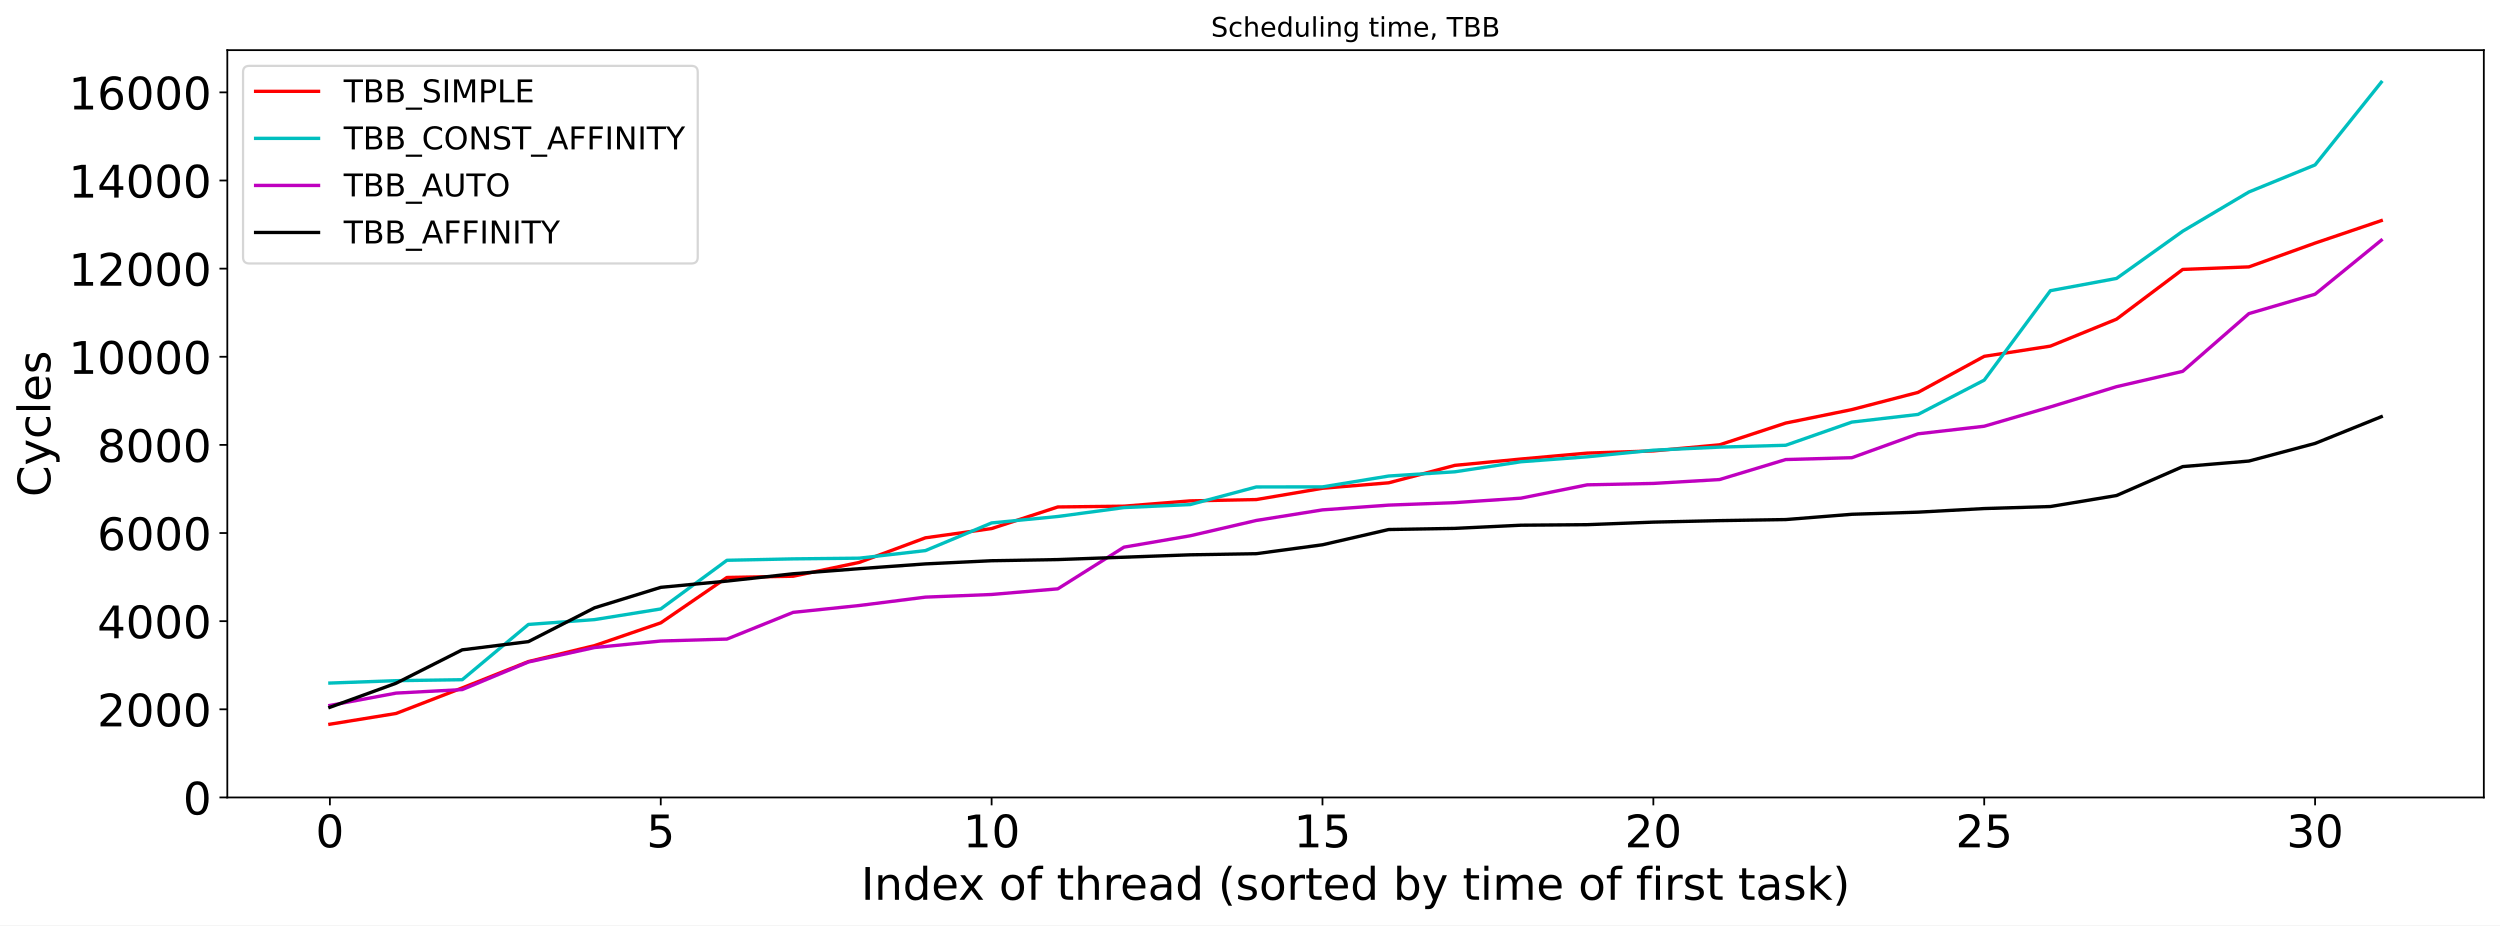
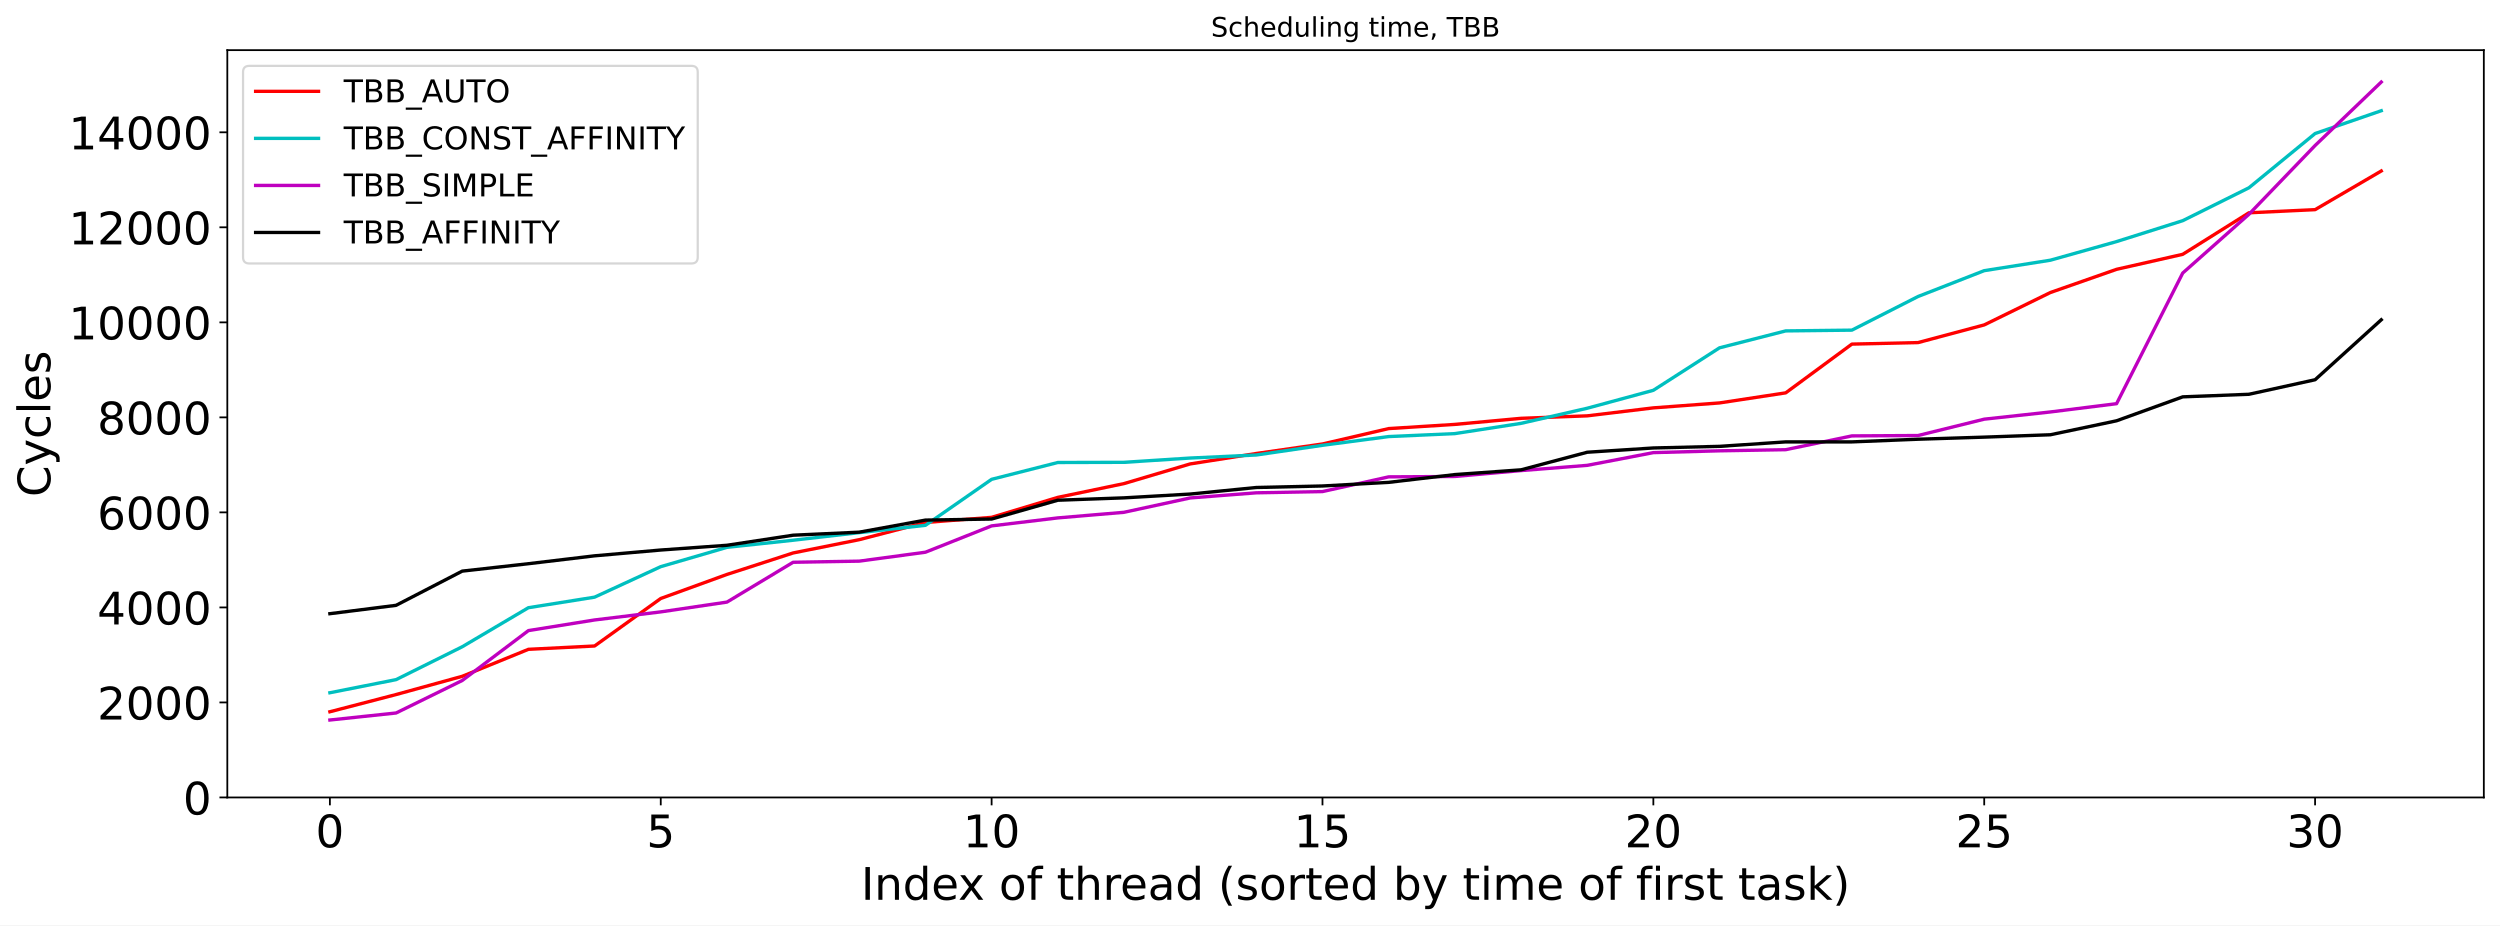
<svg xmlns="http://www.w3.org/2000/svg" xmlns:xlink="http://www.w3.org/1999/xlink" width="1112.781pt" height="411.871pt" viewBox="0 0 1112.781 411.871" version="1.1">
  <defs>
    <style type="text/css">*{stroke-linejoin: round; stroke-linecap: butt}</style>
  </defs>
  <g id="figure_1">
    <g id="patch_1">
      <path d="M 0 411.871  L 1112.781 411.871  L 1112.781 0  L 0 0  z " style="fill: #ffffff" />
    </g>
    <g id="axes_1">
      <g id="patch_2">
        <path d="M 101.181 354.958  L 1105.581 354.958  L 1105.581 22.318  L 101.181 22.318  z " style="fill: #ffffff" />
      </g>
      <g id="matplotlib.axis_1">
        <g id="xtick_1">
          <g id="line2d_1">
            <defs>
-               <path id="mc4526e68dd" d="M 0 0  L 0 3.5  " style="stroke: #000000; stroke-width: 0.8" />
-             </defs>
-             <g>
-               <use xlink:href="#mc4526e68dd" x="146.836" y="354.958" style="stroke: #000000; stroke-width: 0.8" />
+               <path id="m2d3938829d" d="M 0 0  L 0 3.5  " style="stroke: #000000; stroke-width: 0.8" />
+             </defs>
+             <g>
+               <use xlink:href="#m2d3938829d" x="146.836" y="354.958" style="stroke: #000000; stroke-width: 0.8" />
            </g>
          </g>
          <g id="text_1">
            <g transform="translate(140.4733 377.155) scale(0.2 -0.2)">
              <defs>
                <path id="DejaVuSans-30" d="M 2034 4250  Q 1547 4250 1301 3770  Q 1056 3291 1056 2328  Q 1056 1369 1301 889  Q 1547 409 2034 409  Q 2525 409 2770 889  Q 3016 1369 3016 2328  Q 3016 3291 2770 3770  Q 2525 4250 2034 4250  z M 2034 4750  Q 2819 4750 3233 4129  Q 3647 3509 3647 2328  Q 3647 1150 3233 529  Q 2819 -91 2034 -91  Q 1250 -91 836 529  Q 422 1150 422 2328  Q 422 3509 836 4129  Q 1250 4750 2034 4750  z " transform="scale(0.015625)" />
              </defs>
              <use xlink:href="#DejaVuSans-30" />
            </g>
          </g>
        </g>
        <g id="xtick_2">
          <g id="line2d_2">
            <g>
-               <use xlink:href="#mc4526e68dd" x="294.109" y="354.958" style="stroke: #000000; stroke-width: 0.8" />
+               <use xlink:href="#m2d3938829d" x="294.109" y="354.958" style="stroke: #000000; stroke-width: 0.8" />
            </g>
          </g>
          <g id="text_2">
            <g transform="translate(287.746 377.155) scale(0.2 -0.2)">
              <defs>
                <path id="DejaVuSans-35" d="M 691 4666  L 3169 4666  L 3169 4134  L 1269 4134  L 1269 2991  Q 1406 3038 1543 3061  Q 1681 3084 1819 3084  Q 2600 3084 3056 2656  Q 3513 2228 3513 1497  Q 3513 744 3044 326  Q 2575 -91 1722 -91  Q 1428 -91 1123 -41  Q 819 9 494 109  L 494 744  Q 775 591 1075 516  Q 1375 441 1709 441  Q 2250 441 2565 725  Q 2881 1009 2881 1497  Q 2881 1984 2565 2268  Q 2250 2553 1709 2553  Q 1456 2553 1204 2497  Q 953 2441 691 2322  L 691 4666  z " transform="scale(0.015625)" />
              </defs>
              <use xlink:href="#DejaVuSans-35" />
            </g>
          </g>
        </g>
        <g id="xtick_3">
          <g id="line2d_3">
            <g>
-               <use xlink:href="#mc4526e68dd" x="441.381" y="354.958" style="stroke: #000000; stroke-width: 0.8" />
+               <use xlink:href="#m2d3938829d" x="441.381" y="354.958" style="stroke: #000000; stroke-width: 0.8" />
            </g>
          </g>
          <g id="text_3">
            <g transform="translate(428.6562 377.155) scale(0.2 -0.2)">
              <defs>
                <path id="DejaVuSans-31" d="M 794 531  L 1825 531  L 1825 4091  L 703 3866  L 703 4441  L 1819 4666  L 2450 4666  L 2450 531  L 3481 531  L 3481 0  L 794 0  L 794 531  z " transform="scale(0.015625)" />
              </defs>
              <use xlink:href="#DejaVuSans-31" />
              <use xlink:href="#DejaVuSans-30" x="63.623" />
            </g>
          </g>
        </g>
        <g id="xtick_4">
          <g id="line2d_4">
            <g>
-               <use xlink:href="#mc4526e68dd" x="588.654" y="354.958" style="stroke: #000000; stroke-width: 0.8" />
+               <use xlink:href="#m2d3938829d" x="588.654" y="354.958" style="stroke: #000000; stroke-width: 0.8" />
            </g>
          </g>
          <g id="text_4">
            <g transform="translate(575.929 377.155) scale(0.2 -0.2)">
              <use xlink:href="#DejaVuSans-31" />
              <use xlink:href="#DejaVuSans-35" x="63.623" />
            </g>
          </g>
        </g>
        <g id="xtick_5">
          <g id="line2d_5">
            <g>
-               <use xlink:href="#mc4526e68dd" x="735.927" y="354.958" style="stroke: #000000; stroke-width: 0.8" />
+               <use xlink:href="#m2d3938829d" x="735.927" y="354.958" style="stroke: #000000; stroke-width: 0.8" />
            </g>
          </g>
          <g id="text_5">
            <g transform="translate(723.2017 377.155) scale(0.2 -0.2)">
              <defs>
                <path id="DejaVuSans-32" d="M 1228 531  L 3431 531  L 3431 0  L 469 0  L 469 531  Q 828 903 1448 1529  Q 2069 2156 2228 2338  Q 2531 2678 2651 2914  Q 2772 3150 2772 3378  Q 2772 3750 2511 3984  Q 2250 4219 1831 4219  Q 1534 4219 1204 4116  Q 875 4013 500 3803  L 500 4441  Q 881 4594 1212 4672  Q 1544 4750 1819 4750  Q 2544 4750 2975 4387  Q 3406 4025 3406 3419  Q 3406 3131 3298 2873  Q 3191 2616 2906 2266  Q 2828 2175 2409 1742  Q 1991 1309 1228 531  z " transform="scale(0.015625)" />
              </defs>
              <use xlink:href="#DejaVuSans-32" />
              <use xlink:href="#DejaVuSans-30" x="63.623" />
            </g>
          </g>
        </g>
        <g id="xtick_6">
          <g id="line2d_6">
            <g>
-               <use xlink:href="#mc4526e68dd" x="883.199" y="354.958" style="stroke: #000000; stroke-width: 0.8" />
+               <use xlink:href="#m2d3938829d" x="883.199" y="354.958" style="stroke: #000000; stroke-width: 0.8" />
            </g>
          </g>
          <g id="text_6">
            <g transform="translate(870.4744 377.155) scale(0.2 -0.2)">
              <use xlink:href="#DejaVuSans-32" />
              <use xlink:href="#DejaVuSans-35" x="63.623" />
            </g>
          </g>
        </g>
        <g id="xtick_7">
          <g id="line2d_7">
            <g>
-               <use xlink:href="#mc4526e68dd" x="1030.472" y="354.958" style="stroke: #000000; stroke-width: 0.8" />
+               <use xlink:href="#m2d3938829d" x="1030.472" y="354.958" style="stroke: #000000; stroke-width: 0.8" />
            </g>
          </g>
          <g id="text_7">
            <g transform="translate(1017.747 377.155) scale(0.2 -0.2)">
              <defs>
                <path id="DejaVuSans-33" d="M 2597 2516  Q 3050 2419 3304 2112  Q 3559 1806 3559 1356  Q 3559 666 3084 287  Q 2609 -91 1734 -91  Q 1441 -91 1130 -33  Q 819 25 488 141  L 488 750  Q 750 597 1062 519  Q 1375 441 1716 441  Q 2309 441 2620 675  Q 2931 909 2931 1356  Q 2931 1769 2642 2001  Q 2353 2234 1838 2234  L 1294 2234  L 1294 2753  L 1863 2753  Q 2328 2753 2575 2939  Q 2822 3125 2822 3475  Q 2822 3834 2567 4026  Q 2313 4219 1838 4219  Q 1578 4219 1281 4162  Q 984 4106 628 3988  L 628 4550  Q 988 4650 1302 4700  Q 1616 4750 1894 4750  Q 2613 4750 3031 4423  Q 3450 4097 3450 3541  Q 3450 3153 3228 2886  Q 3006 2619 2597 2516  z " transform="scale(0.015625)" />
              </defs>
              <use xlink:href="#DejaVuSans-33" />
              <use xlink:href="#DejaVuSans-30" x="63.623" />
            </g>
          </g>
        </g>
        <g id="text_8">
          <g transform="translate(383.2609 400.5113) scale(0.2 -0.2)">
            <defs>
              <path id="DejaVuSans-49" d="M 628 4666  L 1259 4666  L 1259 0  L 628 0  L 628 4666  z " transform="scale(0.015625)" />
              <path id="DejaVuSans-6e" d="M 3513 2113  L 3513 0  L 2938 0  L 2938 2094  Q 2938 2591 2744 2837  Q 2550 3084 2163 3084  Q 1697 3084 1428 2787  Q 1159 2491 1159 1978  L 1159 0  L 581 0  L 581 3500  L 1159 3500  L 1159 2956  Q 1366 3272 1645 3428  Q 1925 3584 2291 3584  Q 2894 3584 3203 3211  Q 3513 2838 3513 2113  z " transform="scale(0.015625)" />
              <path id="DejaVuSans-64" d="M 2906 2969  L 2906 4863  L 3481 4863  L 3481 0  L 2906 0  L 2906 525  Q 2725 213 2448 61  Q 2172 -91 1784 -91  Q 1150 -91 751 415  Q 353 922 353 1747  Q 353 2572 751 3078  Q 1150 3584 1784 3584  Q 2172 3584 2448 3432  Q 2725 3281 2906 2969  z M 947 1747  Q 947 1113 1208 752  Q 1469 391 1925 391  Q 2381 391 2643 752  Q 2906 1113 2906 1747  Q 2906 2381 2643 2742  Q 2381 3103 1925 3103  Q 1469 3103 1208 2742  Q 947 2381 947 1747  z " transform="scale(0.015625)" />
              <path id="DejaVuSans-65" d="M 3597 1894  L 3597 1613  L 953 1613  Q 991 1019 1311 708  Q 1631 397 2203 397  Q 2534 397 2845 478  Q 3156 559 3463 722  L 3463 178  Q 3153 47 2828 -22  Q 2503 -91 2169 -91  Q 1331 -91 842 396  Q 353 884 353 1716  Q 353 2575 817 3079  Q 1281 3584 2069 3584  Q 2775 3584 3186 3129  Q 3597 2675 3597 1894  z M 3022 2063  Q 3016 2534 2758 2815  Q 2500 3097 2075 3097  Q 1594 3097 1305 2825  Q 1016 2553 972 2059  L 3022 2063  z " transform="scale(0.015625)" />
              <path id="DejaVuSans-78" d="M 3513 3500  L 2247 1797  L 3578 0  L 2900 0  L 1881 1375  L 863 0  L 184 0  L 1544 1831  L 300 3500  L 978 3500  L 1906 2253  L 2834 3500  L 3513 3500  z " transform="scale(0.015625)" />
              <path id="DejaVuSans-20" transform="scale(0.015625)" />
              <path id="DejaVuSans-6f" d="M 1959 3097  Q 1497 3097 1228 2736  Q 959 2375 959 1747  Q 959 1119 1226 758  Q 1494 397 1959 397  Q 2419 397 2687 759  Q 2956 1122 2956 1747  Q 2956 2369 2687 2733  Q 2419 3097 1959 3097  z M 1959 3584  Q 2709 3584 3137 3096  Q 3566 2609 3566 1747  Q 3566 888 3137 398  Q 2709 -91 1959 -91  Q 1206 -91 779 398  Q 353 888 353 1747  Q 353 2609 779 3096  Q 1206 3584 1959 3584  z " transform="scale(0.015625)" />
              <path id="DejaVuSans-66" d="M 2375 4863  L 2375 4384  L 1825 4384  Q 1516 4384 1395 4259  Q 1275 4134 1275 3809  L 1275 3500  L 2222 3500  L 2222 3053  L 1275 3053  L 1275 0  L 697 0  L 697 3053  L 147 3053  L 147 3500  L 697 3500  L 697 3744  Q 697 4328 969 4595  Q 1241 4863 1831 4863  L 2375 4863  z " transform="scale(0.015625)" />
              <path id="DejaVuSans-74" d="M 1172 4494  L 1172 3500  L 2356 3500  L 2356 3053  L 1172 3053  L 1172 1153  Q 1172 725 1289 603  Q 1406 481 1766 481  L 2356 481  L 2356 0  L 1766 0  Q 1100 0 847 248  Q 594 497 594 1153  L 594 3053  L 172 3053  L 172 3500  L 594 3500  L 594 4494  L 1172 4494  z " transform="scale(0.015625)" />
              <path id="DejaVuSans-68" d="M 3513 2113  L 3513 0  L 2938 0  L 2938 2094  Q 2938 2591 2744 2837  Q 2550 3084 2163 3084  Q 1697 3084 1428 2787  Q 1159 2491 1159 1978  L 1159 0  L 581 0  L 581 4863  L 1159 4863  L 1159 2956  Q 1366 3272 1645 3428  Q 1925 3584 2291 3584  Q 2894 3584 3203 3211  Q 3513 2838 3513 2113  z " transform="scale(0.015625)" />
              <path id="DejaVuSans-72" d="M 2631 2963  Q 2534 3019 2420 3045  Q 2306 3072 2169 3072  Q 1681 3072 1420 2755  Q 1159 2438 1159 1844  L 1159 0  L 581 0  L 581 3500  L 1159 3500  L 1159 2956  Q 1341 3275 1631 3429  Q 1922 3584 2338 3584  Q 2397 3584 2469 3576  Q 2541 3569 2628 3553  L 2631 2963  z " transform="scale(0.015625)" />
              <path id="DejaVuSans-61" d="M 2194 1759  Q 1497 1759 1228 1600  Q 959 1441 959 1056  Q 959 750 1161 570  Q 1363 391 1709 391  Q 2188 391 2477 730  Q 2766 1069 2766 1631  L 2766 1759  L 2194 1759  z M 3341 1997  L 3341 0  L 2766 0  L 2766 531  Q 2569 213 2275 61  Q 1981 -91 1556 -91  Q 1019 -91 701 211  Q 384 513 384 1019  Q 384 1609 779 1909  Q 1175 2209 1959 2209  L 2766 2209  L 2766 2266  Q 2766 2663 2505 2880  Q 2244 3097 1772 3097  Q 1472 3097 1187 3025  Q 903 2953 641 2809  L 641 3341  Q 956 3463 1253 3523  Q 1550 3584 1831 3584  Q 2591 3584 2966 3190  Q 3341 2797 3341 1997  z " transform="scale(0.015625)" />
              <path id="DejaVuSans-28" d="M 1984 4856  Q 1566 4138 1362 3434  Q 1159 2731 1159 2009  Q 1159 1288 1364 580  Q 1569 -128 1984 -844  L 1484 -844  Q 1016 -109 783 600  Q 550 1309 550 2009  Q 550 2706 781 3412  Q 1013 4119 1484 4856  L 1984 4856  z " transform="scale(0.015625)" />
              <path id="DejaVuSans-73" d="M 2834 3397  L 2834 2853  Q 2591 2978 2328 3040  Q 2066 3103 1784 3103  Q 1356 3103 1142 2972  Q 928 2841 928 2578  Q 928 2378 1081 2264  Q 1234 2150 1697 2047  L 1894 2003  Q 2506 1872 2764 1633  Q 3022 1394 3022 966  Q 3022 478 2636 193  Q 2250 -91 1575 -91  Q 1294 -91 989 -36  Q 684 19 347 128  L 347 722  Q 666 556 975 473  Q 1284 391 1588 391  Q 1994 391 2212 530  Q 2431 669 2431 922  Q 2431 1156 2273 1281  Q 2116 1406 1581 1522  L 1381 1569  Q 847 1681 609 1914  Q 372 2147 372 2553  Q 372 3047 722 3315  Q 1072 3584 1716 3584  Q 2034 3584 2315 3537  Q 2597 3491 2834 3397  z " transform="scale(0.015625)" />
              <path id="DejaVuSans-62" d="M 3116 1747  Q 3116 2381 2855 2742  Q 2594 3103 2138 3103  Q 1681 3103 1420 2742  Q 1159 2381 1159 1747  Q 1159 1113 1420 752  Q 1681 391 2138 391  Q 2594 391 2855 752  Q 3116 1113 3116 1747  z M 1159 2969  Q 1341 3281 1617 3432  Q 1894 3584 2278 3584  Q 2916 3584 3314 3078  Q 3713 2572 3713 1747  Q 3713 922 3314 415  Q 2916 -91 2278 -91  Q 1894 -91 1617 61  Q 1341 213 1159 525  L 1159 0  L 581 0  L 581 4863  L 1159 4863  L 1159 2969  z " transform="scale(0.015625)" />
              <path id="DejaVuSans-79" d="M 2059 -325  Q 1816 -950 1584 -1140  Q 1353 -1331 966 -1331  L 506 -1331  L 506 -850  L 844 -850  Q 1081 -850 1212 -737  Q 1344 -625 1503 -206  L 1606 56  L 191 3500  L 800 3500  L 1894 763  L 2988 3500  L 3597 3500  L 2059 -325  z " transform="scale(0.015625)" />
              <path id="DejaVuSans-69" d="M 603 3500  L 1178 3500  L 1178 0  L 603 0  L 603 3500  z M 603 4863  L 1178 4863  L 1178 4134  L 603 4134  L 603 4863  z " transform="scale(0.015625)" />
              <path id="DejaVuSans-6d" d="M 3328 2828  Q 3544 3216 3844 3400  Q 4144 3584 4550 3584  Q 5097 3584 5394 3201  Q 5691 2819 5691 2113  L 5691 0  L 5113 0  L 5113 2094  Q 5113 2597 4934 2840  Q 4756 3084 4391 3084  Q 3944 3084 3684 2787  Q 3425 2491 3425 1978  L 3425 0  L 2847 0  L 2847 2094  Q 2847 2600 2669 2842  Q 2491 3084 2119 3084  Q 1678 3084 1418 2786  Q 1159 2488 1159 1978  L 1159 0  L 581 0  L 581 3500  L 1159 3500  L 1159 2956  Q 1356 3278 1631 3431  Q 1906 3584 2284 3584  Q 2666 3584 2933 3390  Q 3200 3197 3328 2828  z " transform="scale(0.015625)" />
              <path id="DejaVuSans-6b" d="M 581 4863  L 1159 4863  L 1159 1991  L 2875 3500  L 3609 3500  L 1753 1863  L 3688 0  L 2938 0  L 1159 1709  L 1159 0  L 581 0  L 581 4863  z " transform="scale(0.015625)" />
              <path id="DejaVuSans-29" d="M 513 4856  L 1013 4856  Q 1481 4119 1714 3412  Q 1947 2706 1947 2009  Q 1947 1309 1714 600  Q 1481 -109 1013 -844  L 513 -844  Q 928 -128 1133 580  Q 1338 1288 1338 2009  Q 1338 2731 1133 3434  Q 928 4138 513 4856  z " transform="scale(0.015625)" />
            </defs>
            <use xlink:href="#DejaVuSans-49" />
            <use xlink:href="#DejaVuSans-6e" x="29.492" />
            <use xlink:href="#DejaVuSans-64" x="92.871" />
            <use xlink:href="#DejaVuSans-65" x="156.348" />
            <use xlink:href="#DejaVuSans-78" x="216.121" />
            <use xlink:href="#DejaVuSans-20" x="275.301" />
            <use xlink:href="#DejaVuSans-6f" x="307.088" />
            <use xlink:href="#DejaVuSans-66" x="368.27" />
            <use xlink:href="#DejaVuSans-20" x="403.475" />
            <use xlink:href="#DejaVuSans-74" x="435.262" />
            <use xlink:href="#DejaVuSans-68" x="474.471" />
            <use xlink:href="#DejaVuSans-72" x="537.85" />
            <use xlink:href="#DejaVuSans-65" x="576.713" />
            <use xlink:href="#DejaVuSans-61" x="638.236" />
            <use xlink:href="#DejaVuSans-64" x="699.516" />
            <use xlink:href="#DejaVuSans-20" x="762.992" />
            <use xlink:href="#DejaVuSans-28" x="794.779" />
            <use xlink:href="#DejaVuSans-73" x="833.793" />
            <use xlink:href="#DejaVuSans-6f" x="885.893" />
            <use xlink:href="#DejaVuSans-72" x="947.074" />
            <use xlink:href="#DejaVuSans-74" x="988.188" />
            <use xlink:href="#DejaVuSans-65" x="1027.396" />
            <use xlink:href="#DejaVuSans-64" x="1088.92" />
            <use xlink:href="#DejaVuSans-20" x="1152.396" />
            <use xlink:href="#DejaVuSans-62" x="1184.184" />
            <use xlink:href="#DejaVuSans-79" x="1247.66" />
            <use xlink:href="#DejaVuSans-20" x="1306.84" />
            <use xlink:href="#DejaVuSans-74" x="1338.627" />
            <use xlink:href="#DejaVuSans-69" x="1377.836" />
            <use xlink:href="#DejaVuSans-6d" x="1405.619" />
            <use xlink:href="#DejaVuSans-65" x="1503.031" />
            <use xlink:href="#DejaVuSans-20" x="1564.555" />
            <use xlink:href="#DejaVuSans-6f" x="1596.342" />
            <use xlink:href="#DejaVuSans-66" x="1657.523" />
            <use xlink:href="#DejaVuSans-20" x="1692.729" />
            <use xlink:href="#DejaVuSans-66" x="1724.516" />
            <use xlink:href="#DejaVuSans-69" x="1759.721" />
            <use xlink:href="#DejaVuSans-72" x="1787.504" />
            <use xlink:href="#DejaVuSans-73" x="1828.617" />
            <use xlink:href="#DejaVuSans-74" x="1880.717" />
            <use xlink:href="#DejaVuSans-20" x="1919.926" />
            <use xlink:href="#DejaVuSans-74" x="1951.713" />
            <use xlink:href="#DejaVuSans-61" x="1990.922" />
            <use xlink:href="#DejaVuSans-73" x="2052.201" />
            <use xlink:href="#DejaVuSans-6b" x="2104.301" />
            <use xlink:href="#DejaVuSans-29" x="2162.211" />
          </g>
        </g>
      </g>
      <g id="matplotlib.axis_2">
        <g id="ytick_1">
          <g id="line2d_8">
            <defs>
-               <path id="mb311930690" d="M 0 0  L -3.5 0  " style="stroke: #000000; stroke-width: 0.8" />
-             </defs>
-             <g>
-               <use xlink:href="#mb311930690" x="101.181" y="354.958" style="stroke: #000000; stroke-width: 0.8" />
+               <path id="mf1594435f1" d="M 0 0  L -3.5 0  " style="stroke: #000000; stroke-width: 0.8" />
+             </defs>
+             <g>
+               <use xlink:href="#mf1594435f1" x="101.181" y="354.958" style="stroke: #000000; stroke-width: 0.8" />
            </g>
          </g>
          <g id="text_9">
            <g transform="translate(81.45625 362.5566) scale(0.2 -0.2)">
              <use xlink:href="#DejaVuSans-30" />
            </g>
          </g>
        </g>
        <g id="ytick_2">
          <g id="line2d_9">
            <g>
-               <use xlink:href="#mb311930690" x="101.181" y="315.728" style="stroke: #000000; stroke-width: 0.8" />
+               <use xlink:href="#mf1594435f1" x="101.181" y="312.663" style="stroke: #000000; stroke-width: 0.8" />
            </g>
          </g>
          <g id="text_10">
-             <g transform="translate(43.28125 323.3264) scale(0.2 -0.2)">
+             <g transform="translate(43.28125 320.2612) scale(0.2 -0.2)">
              <use xlink:href="#DejaVuSans-32" />
              <use xlink:href="#DejaVuSans-30" x="63.623" />
              <use xlink:href="#DejaVuSans-30" x="127.246" />
              <use xlink:href="#DejaVuSans-30" x="190.869" />
            </g>
          </g>
        </g>
        <g id="ytick_3">
          <g id="line2d_10">
            <g>
-               <use xlink:href="#mb311930690" x="101.181" y="276.498" style="stroke: #000000; stroke-width: 0.8" />
+               <use xlink:href="#mf1594435f1" x="101.181" y="270.367" style="stroke: #000000; stroke-width: 0.8" />
            </g>
          </g>
          <g id="text_11">
-             <g transform="translate(43.28125 284.0963) scale(0.2 -0.2)">
+             <g transform="translate(43.28125 277.9659) scale(0.2 -0.2)">
              <defs>
                <path id="DejaVuSans-34" d="M 2419 4116  L 825 1625  L 2419 1625  L 2419 4116  z M 2253 4666  L 3047 4666  L 3047 1625  L 3713 1625  L 3713 1100  L 3047 1100  L 3047 0  L 2419 0  L 2419 1100  L 313 1100  L 313 1709  L 2253 4666  z " transform="scale(0.015625)" />
              </defs>
              <use xlink:href="#DejaVuSans-34" />
              <use xlink:href="#DejaVuSans-30" x="63.623" />
              <use xlink:href="#DejaVuSans-30" x="127.246" />
              <use xlink:href="#DejaVuSans-30" x="190.869" />
            </g>
          </g>
        </g>
        <g id="ytick_4">
          <g id="line2d_11">
            <g>
-               <use xlink:href="#mb311930690" x="101.181" y="237.268" style="stroke: #000000; stroke-width: 0.8" />
+               <use xlink:href="#mf1594435f1" x="101.181" y="228.072" style="stroke: #000000; stroke-width: 0.8" />
            </g>
          </g>
          <g id="text_12">
-             <g transform="translate(43.28125 244.8662) scale(0.2 -0.2)">
+             <g transform="translate(43.28125 235.6706) scale(0.2 -0.2)">
              <defs>
                <path id="DejaVuSans-36" d="M 2113 2584  Q 1688 2584 1439 2293  Q 1191 2003 1191 1497  Q 1191 994 1439 701  Q 1688 409 2113 409  Q 2538 409 2786 701  Q 3034 994 3034 1497  Q 3034 2003 2786 2293  Q 2538 2584 2113 2584  z M 3366 4563  L 3366 3988  Q 3128 4100 2886 4159  Q 2644 4219 2406 4219  Q 1781 4219 1451 3797  Q 1122 3375 1075 2522  Q 1259 2794 1537 2939  Q 1816 3084 2150 3084  Q 2853 3084 3261 2657  Q 3669 2231 3669 1497  Q 3669 778 3244 343  Q 2819 -91 2113 -91  Q 1303 -91 875 529  Q 447 1150 447 2328  Q 447 3434 972 4092  Q 1497 4750 2381 4750  Q 2619 4750 2861 4703  Q 3103 4656 3366 4563  z " transform="scale(0.015625)" />
              </defs>
              <use xlink:href="#DejaVuSans-36" />
              <use xlink:href="#DejaVuSans-30" x="63.623" />
              <use xlink:href="#DejaVuSans-30" x="127.246" />
              <use xlink:href="#DejaVuSans-30" x="190.869" />
            </g>
          </g>
        </g>
        <g id="ytick_5">
          <g id="line2d_12">
            <g>
-               <use xlink:href="#mb311930690" x="101.181" y="198.038" style="stroke: #000000; stroke-width: 0.8" />
+               <use xlink:href="#mf1594435f1" x="101.181" y="185.777" style="stroke: #000000; stroke-width: 0.8" />
            </g>
          </g>
          <g id="text_13">
-             <g transform="translate(43.28125 205.6361) scale(0.2 -0.2)">
+             <g transform="translate(43.28125 193.3753) scale(0.2 -0.2)">
              <defs>
                <path id="DejaVuSans-38" d="M 2034 2216  Q 1584 2216 1326 1975  Q 1069 1734 1069 1313  Q 1069 891 1326 650  Q 1584 409 2034 409  Q 2484 409 2743 651  Q 3003 894 3003 1313  Q 3003 1734 2745 1975  Q 2488 2216 2034 2216  z M 1403 2484  Q 997 2584 770 2862  Q 544 3141 544 3541  Q 544 4100 942 4425  Q 1341 4750 2034 4750  Q 2731 4750 3128 4425  Q 3525 4100 3525 3541  Q 3525 3141 3298 2862  Q 3072 2584 2669 2484  Q 3125 2378 3379 2068  Q 3634 1759 3634 1313  Q 3634 634 3220 271  Q 2806 -91 2034 -91  Q 1263 -91 848 271  Q 434 634 434 1313  Q 434 1759 690 2068  Q 947 2378 1403 2484  z M 1172 3481  Q 1172 3119 1398 2916  Q 1625 2713 2034 2713  Q 2441 2713 2670 2916  Q 2900 3119 2900 3481  Q 2900 3844 2670 4047  Q 2441 4250 2034 4250  Q 1625 4250 1398 4047  Q 1172 3844 1172 3481  z " transform="scale(0.015625)" />
              </defs>
              <use xlink:href="#DejaVuSans-38" />
              <use xlink:href="#DejaVuSans-30" x="63.623" />
              <use xlink:href="#DejaVuSans-30" x="127.246" />
              <use xlink:href="#DejaVuSans-30" x="190.869" />
            </g>
          </g>
        </g>
        <g id="ytick_6">
          <g id="line2d_13">
            <g>
-               <use xlink:href="#mb311930690" x="101.181" y="158.808" style="stroke: #000000; stroke-width: 0.8" />
+               <use xlink:href="#mf1594435f1" x="101.181" y="143.482" style="stroke: #000000; stroke-width: 0.8" />
            </g>
          </g>
          <g id="text_14">
-             <g transform="translate(30.55625 166.406) scale(0.2 -0.2)">
+             <g transform="translate(30.55625 151.08) scale(0.2 -0.2)">
              <use xlink:href="#DejaVuSans-31" />
              <use xlink:href="#DejaVuSans-30" x="63.623" />
              <use xlink:href="#DejaVuSans-30" x="127.246" />
              <use xlink:href="#DejaVuSans-30" x="190.869" />
              <use xlink:href="#DejaVuSans-30" x="254.492" />
            </g>
          </g>
        </g>
        <g id="ytick_7">
          <g id="line2d_14">
            <g>
-               <use xlink:href="#mb311930690" x="101.181" y="119.577" style="stroke: #000000; stroke-width: 0.8" />
+               <use xlink:href="#mf1594435f1" x="101.181" y="101.186" style="stroke: #000000; stroke-width: 0.8" />
            </g>
          </g>
          <g id="text_15">
-             <g transform="translate(30.55625 127.1759) scale(0.2 -0.2)">
+             <g transform="translate(30.55625 108.7846) scale(0.2 -0.2)">
              <use xlink:href="#DejaVuSans-31" />
              <use xlink:href="#DejaVuSans-32" x="63.623" />
              <use xlink:href="#DejaVuSans-30" x="127.246" />
              <use xlink:href="#DejaVuSans-30" x="190.869" />
              <use xlink:href="#DejaVuSans-30" x="254.492" />
            </g>
          </g>
        </g>
        <g id="ytick_8">
          <g id="line2d_15">
            <g>
-               <use xlink:href="#mb311930690" x="101.181" y="80.347" style="stroke: #000000; stroke-width: 0.8" />
+               <use xlink:href="#mf1594435f1" x="101.181" y="58.891" style="stroke: #000000; stroke-width: 0.8" />
            </g>
          </g>
          <g id="text_16">
-             <g transform="translate(30.55625 87.94575) scale(0.2 -0.2)">
+             <g transform="translate(30.55625 66.48932) scale(0.2 -0.2)">
              <use xlink:href="#DejaVuSans-31" />
              <use xlink:href="#DejaVuSans-34" x="63.623" />
              <use xlink:href="#DejaVuSans-30" x="127.246" />
              <use xlink:href="#DejaVuSans-30" x="190.869" />
              <use xlink:href="#DejaVuSans-30" x="254.492" />
            </g>
          </g>
        </g>
-         <g id="ytick_9">
-           <g id="line2d_16">
-             <g>
-               <use xlink:href="#mb311930690" x="101.181" y="41.117" style="stroke: #000000; stroke-width: 0.8" />
-             </g>
-           </g>
-           <g id="text_17">
-             <g transform="translate(30.55625 48.71563) scale(0.2 -0.2)">
-               <use xlink:href="#DejaVuSans-31" />
-               <use xlink:href="#DejaVuSans-36" x="63.623" />
-               <use xlink:href="#DejaVuSans-30" x="127.246" />
-               <use xlink:href="#DejaVuSans-30" x="190.869" />
-               <use xlink:href="#DejaVuSans-30" x="254.492" />
-             </g>
-           </g>
-         </g>
-         <g id="text_18">
+         <g id="text_17">
          <g transform="translate(22.39688 221.1788) rotate(-90) scale(0.2 -0.2)">
            <defs>
              <path id="DejaVuSans-43" d="M 4122 4306  L 4122 3641  Q 3803 3938 3442 4084  Q 3081 4231 2675 4231  Q 1875 4231 1450 3742  Q 1025 3253 1025 2328  Q 1025 1406 1450 917  Q 1875 428 2675 428  Q 3081 428 3442 575  Q 3803 722 4122 1019  L 4122 359  Q 3791 134 3420 21  Q 3050 -91 2638 -91  Q 1578 -91 968 557  Q 359 1206 359 2328  Q 359 3453 968 4101  Q 1578 4750 2638 4750  Q 3056 4750 3426 4639  Q 3797 4528 4122 4306  z " transform="scale(0.015625)" />
              <path id="DejaVuSans-63" d="M 3122 3366  L 3122 2828  Q 2878 2963 2633 3030  Q 2388 3097 2138 3097  Q 1578 3097 1268 2742  Q 959 2388 959 1747  Q 959 1106 1268 751  Q 1578 397 2138 397  Q 2388 397 2633 464  Q 2878 531 3122 666  L 3122 134  Q 2881 22 2623 -34  Q 2366 -91 2075 -91  Q 1284 -91 818 406  Q 353 903 353 1747  Q 353 2603 823 3093  Q 1294 3584 2113 3584  Q 2378 3584 2631 3529  Q 2884 3475 3122 3366  z " transform="scale(0.015625)" />
              <path id="DejaVuSans-6c" d="M 603 4863  L 1178 4863  L 1178 0  L 603 0  L 603 4863  z " transform="scale(0.015625)" />
            </defs>
            <use xlink:href="#DejaVuSans-43" />
            <use xlink:href="#DejaVuSans-79" x="69.824" />
            <use xlink:href="#DejaVuSans-63" x="129.004" />
            <use xlink:href="#DejaVuSans-6c" x="183.984" />
            <use xlink:href="#DejaVuSans-65" x="211.768" />
            <use xlink:href="#DejaVuSans-73" x="273.291" />
          </g>
        </g>
      </g>
+       <g id="line2d_16">
+         <path d="M 146.836 316.808  L 176.29 309.152  L 205.745 301.032  L 235.199 289.02  L 264.654 287.539  L 294.109 266.392  L 323.563 255.691  L 353.018 246.132  L 382.472 240.211  L 411.927 232.555  L 441.381 230.272  L 470.836 221.39  L 500.29 215.257  L 529.745 206.502  L 559.199 201.849  L 588.654 197.62  L 618.109 190.768  L 647.563 188.907  L 677.018 186.2  L 706.472 185.1  L 735.927 181.547  L 765.381 179.348  L 794.836 174.865  L 824.29 153.167  L 853.745 152.49  L 883.199 144.624  L 912.654 130.201  L 942.109 119.881  L 971.563 113.198  L 1001.018 94.715  L 1030.472 93.319  L 1059.927 76.105  " clip-path="url(#pbfac41afcb)" style="fill: none; stroke: #ff0000; stroke-width: 1.5; stroke-linecap: square" />
+       </g>
      <g id="line2d_17">
-         <path d="M 146.836 322.358  L 176.29 317.572  L 205.745 306.195  L 235.199 294.465  L 264.654 287.365  L 294.109 277.243  L 323.563 257.04  L 353.018 256.491  L 382.472 250.331  L 411.927 239.386  L 441.381 235.267  L 470.836 225.656  L 500.29 225.303  L 529.745 222.949  L 559.199 222.36  L 588.654 217.339  L 618.109 214.907  L 647.563 207.139  L 677.018 204.314  L 706.472 201.686  L 735.927 200.705  L 765.381 197.998  L 794.836 188.309  L 824.29 182.306  L 853.745 174.657  L 883.199 158.611  L 912.654 154.061  L 942.109 142.056  L 971.563 119.93  L 1001.018 118.793  L 1030.472 108.201  L 1059.927 98.197  " clip-path="url(#p08f3086a3b)" style="fill: none; stroke: #ff0000; stroke-width: 1.5; stroke-linecap: square" />
+         <path d="M 146.836 308.349  L 176.29 302.512  L 205.745 287.878  L 235.199 270.494  L 264.654 265.8  L 294.109 252.223  L 323.563 243.637  L 353.018 240.465  L 382.472 237.081  L 411.927 233.824  L 441.381 213.353  L 470.836 205.867  L 500.29 205.783  L 529.745 203.879  L 559.199 202.526  L 588.654 198.212  L 618.109 194.321  L 647.563 193.009  L 677.018 188.441  L 706.472 181.716  L 735.927 173.723  L 765.381 154.817  L 794.836 147.288  L 824.29 146.95  L 853.745 131.977  L 883.199 120.473  L 912.654 115.82  L 942.109 107.531  L 971.563 98.226  L 1001.018 83.591  L 1030.472 59.441  L 1059.927 49.29  " clip-path="url(#pbfac41afcb)" style="fill: none; stroke: #00bfbf; stroke-width: 1.5; stroke-linecap: square" />
      </g>
      <g id="line2d_18">
-         <path d="M 146.836 304.037  L 176.29 302.978  L 205.745 302.547  L 235.199 277.949  L 264.654 275.792  L 294.109 271.045  L 323.563 249.39  L 353.018 248.762  L 382.472 248.448  L 411.927 245.075  L 441.381 232.756  L 470.836 229.893  L 500.29 225.93  L 529.745 224.596  L 559.199 216.75  L 588.654 216.711  L 618.109 211.886  L 647.563 210.003  L 677.018 205.531  L 706.472 203.334  L 735.927 200.391  L 765.381 199.018  L 794.836 198.195  L 824.29 187.877  L 853.745 184.464  L 883.199 169.204  L 912.654 129.385  L 942.109 123.932  L 971.563 102.905  L 1001.018 85.447  L 1030.472 73.404  L 1059.927 36.606  " clip-path="url(#p08f3086a3b)" style="fill: none; stroke: #00bfbf; stroke-width: 1.5; stroke-linecap: square" />
+         <path d="M 146.836 320.487  L 176.29 317.358  L 205.745 302.893  L 235.199 280.688  L 264.654 275.95  L 294.109 272.355  L 323.563 267.999  L 353.018 250.277  L 382.472 249.77  L 411.927 245.794  L 441.381 234.078  L 470.836 230.525  L 500.29 228.03  L 529.745 221.643  L 559.199 219.359  L 588.654 218.809  L 618.109 212.254  L 647.563 212.085  L 677.018 209.462  L 706.472 207.136  L 735.927 201.468  L 765.381 200.665  L 794.836 200.157  L 824.29 194.024  L 853.745 193.855  L 883.199 186.58  L 912.654 183.366  L 942.109 179.686  L 971.563 121.53  L 1001.018 95.392  L 1030.472 64.77  L 1059.927 36.517  " clip-path="url(#pbfac41afcb)" style="fill: none; stroke: #bf00bf; stroke-width: 1.5; stroke-linecap: square" />
      </g>
      <g id="line2d_19">
-         <path d="M 146.836 314.002  L 176.29 308.51  L 205.745 306.94  L 235.199 294.661  L 264.654 288.228  L 294.109 285.325  L 323.563 284.462  L 353.018 272.575  L 382.472 269.515  L 411.927 265.788  L 441.381 264.611  L 470.836 262.1  L 500.29 243.545  L 529.745 238.484  L 559.199 231.658  L 588.654 226.95  L 618.109 224.832  L 647.563 223.733  L 677.018 221.733  L 706.472 215.809  L 735.927 215.181  L 765.381 213.455  L 794.836 204.55  L 824.29 203.726  L 853.745 193.095  L 883.199 189.721  L 912.654 181.129  L 942.109 172.107  L 971.563 165.281  L 1001.018 139.585  L 1030.472 130.954  L 1059.927 106.945  " clip-path="url(#p08f3086a3b)" style="fill: none; stroke: #bf00bf; stroke-width: 1.5; stroke-linecap: square" />
-       </g>
-       <g id="line2d_20">
-         <path d="M 146.836 314.826  L 176.29 304.116  L 205.745 289.248  L 235.199 285.599  L 264.654 270.535  L 294.109 261.434  L 323.563 258.648  L 353.018 255.392  L 382.472 253.117  L 411.927 250.998  L 441.381 249.586  L 470.836 249.076  L 500.29 248.017  L 529.745 246.958  L 559.199 246.448  L 588.654 242.485  L 618.109 235.699  L 647.563 235.189  L 677.018 233.776  L 706.472 233.541  L 735.927 232.403  L 765.381 231.736  L 794.836 231.266  L 824.29 228.912  L 853.745 227.97  L 883.199 226.362  L 912.654 225.46  L 942.109 220.556  L 971.563 207.688  L 1001.018 205.217  L 1030.472 197.371  L 1059.927 185.484  " clip-path="url(#p08f3086a3b)" style="fill: none; stroke: #000000; stroke-width: 1.5; stroke-linecap: square" />
+         <path d="M 146.836 273.159  L 176.29 269.437  L 205.745 254.211  L 235.199 250.912  L 264.654 247.401  L 294.109 244.821  L 323.563 242.706  L 353.018 238.223  L 382.472 236.87  L 411.927 231.498  L 441.381 231.033  L 470.836 222.658  L 500.29 221.601  L 529.745 219.909  L 559.199 216.991  L 588.654 216.314  L 618.109 214.707  L 647.563 211.239  L 677.018 209.124  L 706.472 201.299  L 735.927 199.396  L 765.381 198.677  L 794.836 196.689  L 824.29 196.689  L 853.745 195.505  L 883.199 194.574  L 912.654 193.517  L 942.109 187.299  L 971.563 176.641  L 1001.018 175.499  L 1030.472 169.028  L 1059.927 142.34  " clip-path="url(#pbfac41afcb)" style="fill: none; stroke: #000000; stroke-width: 1.5; stroke-linecap: square" />
      </g>
      <g id="patch_3">
        <path d="M 101.181 354.958  L 101.181 22.318  " style="fill: none; stroke: #000000; stroke-width: 0.8; stroke-linejoin: miter; stroke-linecap: square" />
      </g>
      <g id="patch_4">
        <path d="M 1105.581 354.958  L 1105.581 22.318  " style="fill: none; stroke: #000000; stroke-width: 0.8; stroke-linejoin: miter; stroke-linecap: square" />
      </g>
      <g id="patch_5">
        <path d="M 101.181 354.958  L 1105.581 354.958  " style="fill: none; stroke: #000000; stroke-width: 0.8; stroke-linejoin: miter; stroke-linecap: square" />
      </g>
      <g id="patch_6">
        <path d="M 101.181 22.318  L 1105.581 22.318  " style="fill: none; stroke: #000000; stroke-width: 0.8; stroke-linejoin: miter; stroke-linecap: square" />
      </g>
-       <g id="text_19">
+       <g id="text_18">
        <g transform="translate(539.0481 16.31812) scale(0.12 -0.12)">
          <defs>
            <path id="DejaVuSans-53" d="M 3425 4513  L 3425 3897  Q 3066 4069 2747 4153  Q 2428 4238 2131 4238  Q 1616 4238 1336 4038  Q 1056 3838 1056 3469  Q 1056 3159 1242 3001  Q 1428 2844 1947 2747  L 2328 2669  Q 3034 2534 3370 2195  Q 3706 1856 3706 1288  Q 3706 609 3251 259  Q 2797 -91 1919 -91  Q 1588 -91 1214 -16  Q 841 59 441 206  L 441 856  Q 825 641 1194 531  Q 1563 422 1919 422  Q 2459 422 2753 634  Q 3047 847 3047 1241  Q 3047 1584 2836 1778  Q 2625 1972 2144 2069  L 1759 2144  Q 1053 2284 737 2584  Q 422 2884 422 3419  Q 422 4038 858 4394  Q 1294 4750 2059 4750  Q 2388 4750 2728 4690  Q 3069 4631 3425 4513  z " transform="scale(0.015625)" />
            <path id="DejaVuSans-75" d="M 544 1381  L 544 3500  L 1119 3500  L 1119 1403  Q 1119 906 1312 657  Q 1506 409 1894 409  Q 2359 409 2629 706  Q 2900 1003 2900 1516  L 2900 3500  L 3475 3500  L 3475 0  L 2900 0  L 2900 538  Q 2691 219 2414 64  Q 2138 -91 1772 -91  Q 1169 -91 856 284  Q 544 659 544 1381  z M 1991 3584  L 1991 3584  z " transform="scale(0.015625)" />
            <path id="DejaVuSans-67" d="M 2906 1791  Q 2906 2416 2648 2759  Q 2391 3103 1925 3103  Q 1463 3103 1205 2759  Q 947 2416 947 1791  Q 947 1169 1205 825  Q 1463 481 1925 481  Q 2391 481 2648 825  Q 2906 1169 2906 1791  z M 3481 434  Q 3481 -459 3084 -895  Q 2688 -1331 1869 -1331  Q 1566 -1331 1297 -1286  Q 1028 -1241 775 -1147  L 775 -588  Q 1028 -725 1275 -790  Q 1522 -856 1778 -856  Q 2344 -856 2625 -561  Q 2906 -266 2906 331  L 2906 616  Q 2728 306 2450 153  Q 2172 0 1784 0  Q 1141 0 747 490  Q 353 981 353 1791  Q 353 2603 747 3093  Q 1141 3584 1784 3584  Q 2172 3584 2450 3431  Q 2728 3278 2906 2969  L 2906 3500  L 3481 3500  L 3481 434  z " transform="scale(0.015625)" />
            <path id="DejaVuSans-2c" d="M 750 794  L 1409 794  L 1409 256  L 897 -744  L 494 -744  L 750 256  L 750 794  z " transform="scale(0.015625)" />
            <path id="DejaVuSans-54" d="M -19 4666  L 3928 4666  L 3928 4134  L 2272 4134  L 2272 0  L 1638 0  L 1638 4134  L -19 4134  L -19 4666  z " transform="scale(0.015625)" />
            <path id="DejaVuSans-42" d="M 1259 2228  L 1259 519  L 2272 519  Q 2781 519 3026 730  Q 3272 941 3272 1375  Q 3272 1813 3026 2020  Q 2781 2228 2272 2228  L 1259 2228  z M 1259 4147  L 1259 2741  L 2194 2741  Q 2656 2741 2882 2914  Q 3109 3088 3109 3444  Q 3109 3797 2882 3972  Q 2656 4147 2194 4147  L 1259 4147  z M 628 4666  L 2241 4666  Q 2963 4666 3353 4366  Q 3744 4066 3744 3513  Q 3744 3084 3544 2831  Q 3344 2578 2956 2516  Q 3422 2416 3680 2098  Q 3938 1781 3938 1306  Q 3938 681 3513 340  Q 3088 0 2303 0  L 628 0  L 628 4666  z " transform="scale(0.015625)" />
          </defs>
          <use xlink:href="#DejaVuSans-53" />
          <use xlink:href="#DejaVuSans-63" x="63.477" />
          <use xlink:href="#DejaVuSans-68" x="118.457" />
          <use xlink:href="#DejaVuSans-65" x="181.836" />
          <use xlink:href="#DejaVuSans-64" x="243.359" />
          <use xlink:href="#DejaVuSans-75" x="306.836" />
          <use xlink:href="#DejaVuSans-6c" x="370.215" />
          <use xlink:href="#DejaVuSans-69" x="397.998" />
          <use xlink:href="#DejaVuSans-6e" x="425.781" />
          <use xlink:href="#DejaVuSans-67" x="489.16" />
          <use xlink:href="#DejaVuSans-20" x="552.637" />
          <use xlink:href="#DejaVuSans-74" x="584.424" />
          <use xlink:href="#DejaVuSans-69" x="623.633" />
          <use xlink:href="#DejaVuSans-6d" x="651.416" />
          <use xlink:href="#DejaVuSans-65" x="748.828" />
          <use xlink:href="#DejaVuSans-2c" x="810.352" />
          <use xlink:href="#DejaVuSans-20" x="842.139" />
          <use xlink:href="#DejaVuSans-54" x="873.926" />
          <use xlink:href="#DejaVuSans-42" x="935.01" />
          <use xlink:href="#DejaVuSans-42" x="1003.613" />
        </g>
      </g>
      <g id="legend_1">
        <g id="patch_7">
          <path d="M 110.981 117.273  L 307.769 117.273  Q 310.569 117.273 310.569 114.473  L 310.569 32.118  Q 310.569 29.318 307.769 29.318  L 110.981 29.318  Q 108.181 29.318 108.181 32.118  L 108.181 114.473  Q 108.181 117.273 110.981 117.273  z " style="fill: #ffffff; opacity: 0.8; stroke: #cccccc; stroke-linejoin: miter" />
        </g>
-         <g id="line2d_21">
+         <g id="line2d_20">
          <path d="M 113.781 40.656  L 127.781 40.656  L 141.781 40.656  " style="fill: none; stroke: #ff0000; stroke-width: 1.5; stroke-linecap: square" />
        </g>
-         <g id="text_20">
+         <g id="text_19">
          <g transform="translate(152.9812 45.55594) scale(0.14 -0.14)">
            <defs>
              <path id="DejaVuSans-5f" d="M 3263 -1063  L 3263 -1509  L -63 -1509  L -63 -1063  L 3263 -1063  z " transform="scale(0.015625)" />
-               <path id="DejaVuSans-4d" d="M 628 4666  L 1569 4666  L 2759 1491  L 3956 4666  L 4897 4666  L 4897 0  L 4281 0  L 4281 4097  L 3078 897  L 2444 897  L 1241 4097  L 1241 0  L 628 0  L 628 4666  z " transform="scale(0.015625)" />
-               <path id="DejaVuSans-50" d="M 1259 4147  L 1259 2394  L 2053 2394  Q 2494 2394 2734 2622  Q 2975 2850 2975 3272  Q 2975 3691 2734 3919  Q 2494 4147 2053 4147  L 1259 4147  z M 628 4666  L 2053 4666  Q 2838 4666 3239 4311  Q 3641 3956 3641 3272  Q 3641 2581 3239 2228  Q 2838 1875 2053 1875  L 1259 1875  L 1259 0  L 628 0  L 628 4666  z " transform="scale(0.015625)" />
-               <path id="DejaVuSans-4c" d="M 628 4666  L 1259 4666  L 1259 531  L 3531 531  L 3531 0  L 628 0  L 628 4666  z " transform="scale(0.015625)" />
-               <path id="DejaVuSans-45" d="M 628 4666  L 3578 4666  L 3578 4134  L 1259 4134  L 1259 2753  L 3481 2753  L 3481 2222  L 1259 2222  L 1259 531  L 3634 531  L 3634 0  L 628 0  L 628 4666  z " transform="scale(0.015625)" />
+               <path id="DejaVuSans-41" d="M 2188 4044  L 1331 1722  L 3047 1722  L 2188 4044  z M 1831 4666  L 2547 4666  L 4325 0  L 3669 0  L 3244 1197  L 1141 1197  L 716 0  L 50 0  L 1831 4666  z " transform="scale(0.015625)" />
+               <path id="DejaVuSans-55" d="M 556 4666  L 1191 4666  L 1191 1831  Q 1191 1081 1462 751  Q 1734 422 2344 422  Q 2950 422 3222 751  Q 3494 1081 3494 1831  L 3494 4666  L 4128 4666  L 4128 1753  Q 4128 841 3676 375  Q 3225 -91 2344 -91  Q 1459 -91 1007 375  Q 556 841 556 1753  L 556 4666  z " transform="scale(0.015625)" />
+               <path id="DejaVuSans-4f" d="M 2522 4238  Q 1834 4238 1429 3725  Q 1025 3213 1025 2328  Q 1025 1447 1429 934  Q 1834 422 2522 422  Q 3209 422 3611 934  Q 4013 1447 4013 2328  Q 4013 3213 3611 3725  Q 3209 4238 2522 4238  z M 2522 4750  Q 3503 4750 4090 4092  Q 4678 3434 4678 2328  Q 4678 1225 4090 567  Q 3503 -91 2522 -91  Q 1538 -91 948 565  Q 359 1222 359 2328  Q 359 3434 948 4092  Q 1538 4750 2522 4750  z " transform="scale(0.015625)" />
            </defs>
            <use xlink:href="#DejaVuSans-54" />
            <use xlink:href="#DejaVuSans-42" x="61.084" />
            <use xlink:href="#DejaVuSans-42" x="129.688" />
            <use xlink:href="#DejaVuSans-5f" x="198.291" />
-             <use xlink:href="#DejaVuSans-53" x="248.291" />
-             <use xlink:href="#DejaVuSans-49" x="311.768" />
-             <use xlink:href="#DejaVuSans-4d" x="341.26" />
-             <use xlink:href="#DejaVuSans-50" x="427.539" />
-             <use xlink:href="#DejaVuSans-4c" x="487.842" />
-             <use xlink:href="#DejaVuSans-45" x="543.555" />
-           </g>
-         </g>
-         <g id="line2d_22">
+             <use xlink:href="#DejaVuSans-41" x="248.291" />
+             <use xlink:href="#DejaVuSans-55" x="316.699" />
+             <use xlink:href="#DejaVuSans-54" x="389.893" />
+             <use xlink:href="#DejaVuSans-4f" x="450.977" />
+           </g>
+         </g>
+         <g id="line2d_21">
          <path d="M 113.781 61.595  L 127.781 61.595  L 141.781 61.595  " style="fill: none; stroke: #00bfbf; stroke-width: 1.5; stroke-linecap: square" />
        </g>
-         <g id="text_21">
+         <g id="text_20">
          <g transform="translate(152.9812 66.49469) scale(0.14 -0.14)">
            <defs>
-               <path id="DejaVuSans-4f" d="M 2522 4238  Q 1834 4238 1429 3725  Q 1025 3213 1025 2328  Q 1025 1447 1429 934  Q 1834 422 2522 422  Q 3209 422 3611 934  Q 4013 1447 4013 2328  Q 4013 3213 3611 3725  Q 3209 4238 2522 4238  z M 2522 4750  Q 3503 4750 4090 4092  Q 4678 3434 4678 2328  Q 4678 1225 4090 567  Q 3503 -91 2522 -91  Q 1538 -91 948 565  Q 359 1222 359 2328  Q 359 3434 948 4092  Q 1538 4750 2522 4750  z " transform="scale(0.015625)" />
              <path id="DejaVuSans-4e" d="M 628 4666  L 1478 4666  L 3547 763  L 3547 4666  L 4159 4666  L 4159 0  L 3309 0  L 1241 3903  L 1241 0  L 628 0  L 628 4666  z " transform="scale(0.015625)" />
-               <path id="DejaVuSans-41" d="M 2188 4044  L 1331 1722  L 3047 1722  L 2188 4044  z M 1831 4666  L 2547 4666  L 4325 0  L 3669 0  L 3244 1197  L 1141 1197  L 716 0  L 50 0  L 1831 4666  z " transform="scale(0.015625)" />
              <path id="DejaVuSans-46" d="M 628 4666  L 3309 4666  L 3309 4134  L 1259 4134  L 1259 2759  L 3109 2759  L 3109 2228  L 1259 2228  L 1259 0  L 628 0  L 628 4666  z " transform="scale(0.015625)" />
              <path id="DejaVuSans-59" d="M -13 4666  L 666 4666  L 1959 2747  L 3244 4666  L 3922 4666  L 2272 2222  L 2272 0  L 1638 0  L 1638 2222  L -13 4666  z " transform="scale(0.015625)" />
            </defs>
            <use xlink:href="#DejaVuSans-54" />
            <use xlink:href="#DejaVuSans-42" x="61.084" />
            <use xlink:href="#DejaVuSans-42" x="129.688" />
            <use xlink:href="#DejaVuSans-5f" x="198.291" />
            <use xlink:href="#DejaVuSans-43" x="248.291" />
            <use xlink:href="#DejaVuSans-4f" x="318.115" />
            <use xlink:href="#DejaVuSans-4e" x="396.826" />
            <use xlink:href="#DejaVuSans-53" x="471.631" />
            <use xlink:href="#DejaVuSans-54" x="535.107" />
            <use xlink:href="#DejaVuSans-5f" x="596.191" />
            <use xlink:href="#DejaVuSans-41" x="646.191" />
            <use xlink:href="#DejaVuSans-46" x="714.6" />
            <use xlink:href="#DejaVuSans-46" x="772.119" />
            <use xlink:href="#DejaVuSans-49" x="829.639" />
            <use xlink:href="#DejaVuSans-4e" x="859.131" />
            <use xlink:href="#DejaVuSans-49" x="933.936" />
            <use xlink:href="#DejaVuSans-54" x="963.428" />
            <use xlink:href="#DejaVuSans-59" x="1024.512" />
          </g>
        </g>
-         <g id="line2d_23">
+         <g id="line2d_22">
          <path d="M 113.781 82.533  L 127.781 82.533  L 141.781 82.533  " style="fill: none; stroke: #bf00bf; stroke-width: 1.5; stroke-linecap: square" />
        </g>
-         <g id="text_22">
+         <g id="text_21">
          <g transform="translate(152.9812 87.43344) scale(0.14 -0.14)">
            <defs>
-               <path id="DejaVuSans-55" d="M 556 4666  L 1191 4666  L 1191 1831  Q 1191 1081 1462 751  Q 1734 422 2344 422  Q 2950 422 3222 751  Q 3494 1081 3494 1831  L 3494 4666  L 4128 4666  L 4128 1753  Q 4128 841 3676 375  Q 3225 -91 2344 -91  Q 1459 -91 1007 375  Q 556 841 556 1753  L 556 4666  z " transform="scale(0.015625)" />
+               <path id="DejaVuSans-4d" d="M 628 4666  L 1569 4666  L 2759 1491  L 3956 4666  L 4897 4666  L 4897 0  L 4281 0  L 4281 4097  L 3078 897  L 2444 897  L 1241 4097  L 1241 0  L 628 0  L 628 4666  z " transform="scale(0.015625)" />
+               <path id="DejaVuSans-50" d="M 1259 4147  L 1259 2394  L 2053 2394  Q 2494 2394 2734 2622  Q 2975 2850 2975 3272  Q 2975 3691 2734 3919  Q 2494 4147 2053 4147  L 1259 4147  z M 628 4666  L 2053 4666  Q 2838 4666 3239 4311  Q 3641 3956 3641 3272  Q 3641 2581 3239 2228  Q 2838 1875 2053 1875  L 1259 1875  L 1259 0  L 628 0  L 628 4666  z " transform="scale(0.015625)" />
+               <path id="DejaVuSans-4c" d="M 628 4666  L 1259 4666  L 1259 531  L 3531 531  L 3531 0  L 628 0  L 628 4666  z " transform="scale(0.015625)" />
+               <path id="DejaVuSans-45" d="M 628 4666  L 3578 4666  L 3578 4134  L 1259 4134  L 1259 2753  L 3481 2753  L 3481 2222  L 1259 2222  L 1259 531  L 3634 531  L 3634 0  L 628 0  L 628 4666  z " transform="scale(0.015625)" />
            </defs>
            <use xlink:href="#DejaVuSans-54" />
            <use xlink:href="#DejaVuSans-42" x="61.084" />
            <use xlink:href="#DejaVuSans-42" x="129.688" />
            <use xlink:href="#DejaVuSans-5f" x="198.291" />
-             <use xlink:href="#DejaVuSans-41" x="248.291" />
-             <use xlink:href="#DejaVuSans-55" x="316.699" />
-             <use xlink:href="#DejaVuSans-54" x="389.893" />
-             <use xlink:href="#DejaVuSans-4f" x="450.977" />
-           </g>
-         </g>
-         <g id="line2d_24">
+             <use xlink:href="#DejaVuSans-53" x="248.291" />
+             <use xlink:href="#DejaVuSans-49" x="311.768" />
+             <use xlink:href="#DejaVuSans-4d" x="341.26" />
+             <use xlink:href="#DejaVuSans-50" x="427.539" />
+             <use xlink:href="#DejaVuSans-4c" x="487.842" />
+             <use xlink:href="#DejaVuSans-45" x="543.555" />
+           </g>
+         </g>
+         <g id="line2d_23">
          <path d="M 113.781 103.472  L 127.781 103.472  L 141.781 103.472  " style="fill: none; stroke: #000000; stroke-width: 1.5; stroke-linecap: square" />
        </g>
-         <g id="text_23">
+         <g id="text_22">
          <g transform="translate(152.9812 108.3722) scale(0.14 -0.14)">
            <use xlink:href="#DejaVuSans-54" />
            <use xlink:href="#DejaVuSans-42" x="61.084" />
            <use xlink:href="#DejaVuSans-42" x="129.688" />
            <use xlink:href="#DejaVuSans-5f" x="198.291" />
            <use xlink:href="#DejaVuSans-41" x="248.291" />
            <use xlink:href="#DejaVuSans-46" x="316.699" />
            <use xlink:href="#DejaVuSans-46" x="374.219" />
            <use xlink:href="#DejaVuSans-49" x="431.738" />
            <use xlink:href="#DejaVuSans-4e" x="461.23" />
            <use xlink:href="#DejaVuSans-49" x="536.035" />
            <use xlink:href="#DejaVuSans-54" x="565.527" />
            <use xlink:href="#DejaVuSans-59" x="626.611" />
          </g>
        </g>
      </g>
    </g>
  </g>
  <defs>
-     <clipPath id="p08f3086a3b">
+     <clipPath id="pbfac41afcb">
      <rect x="101.181" y="22.318" width="1004.4" height="332.64" />
    </clipPath>
  </defs>
</svg>
